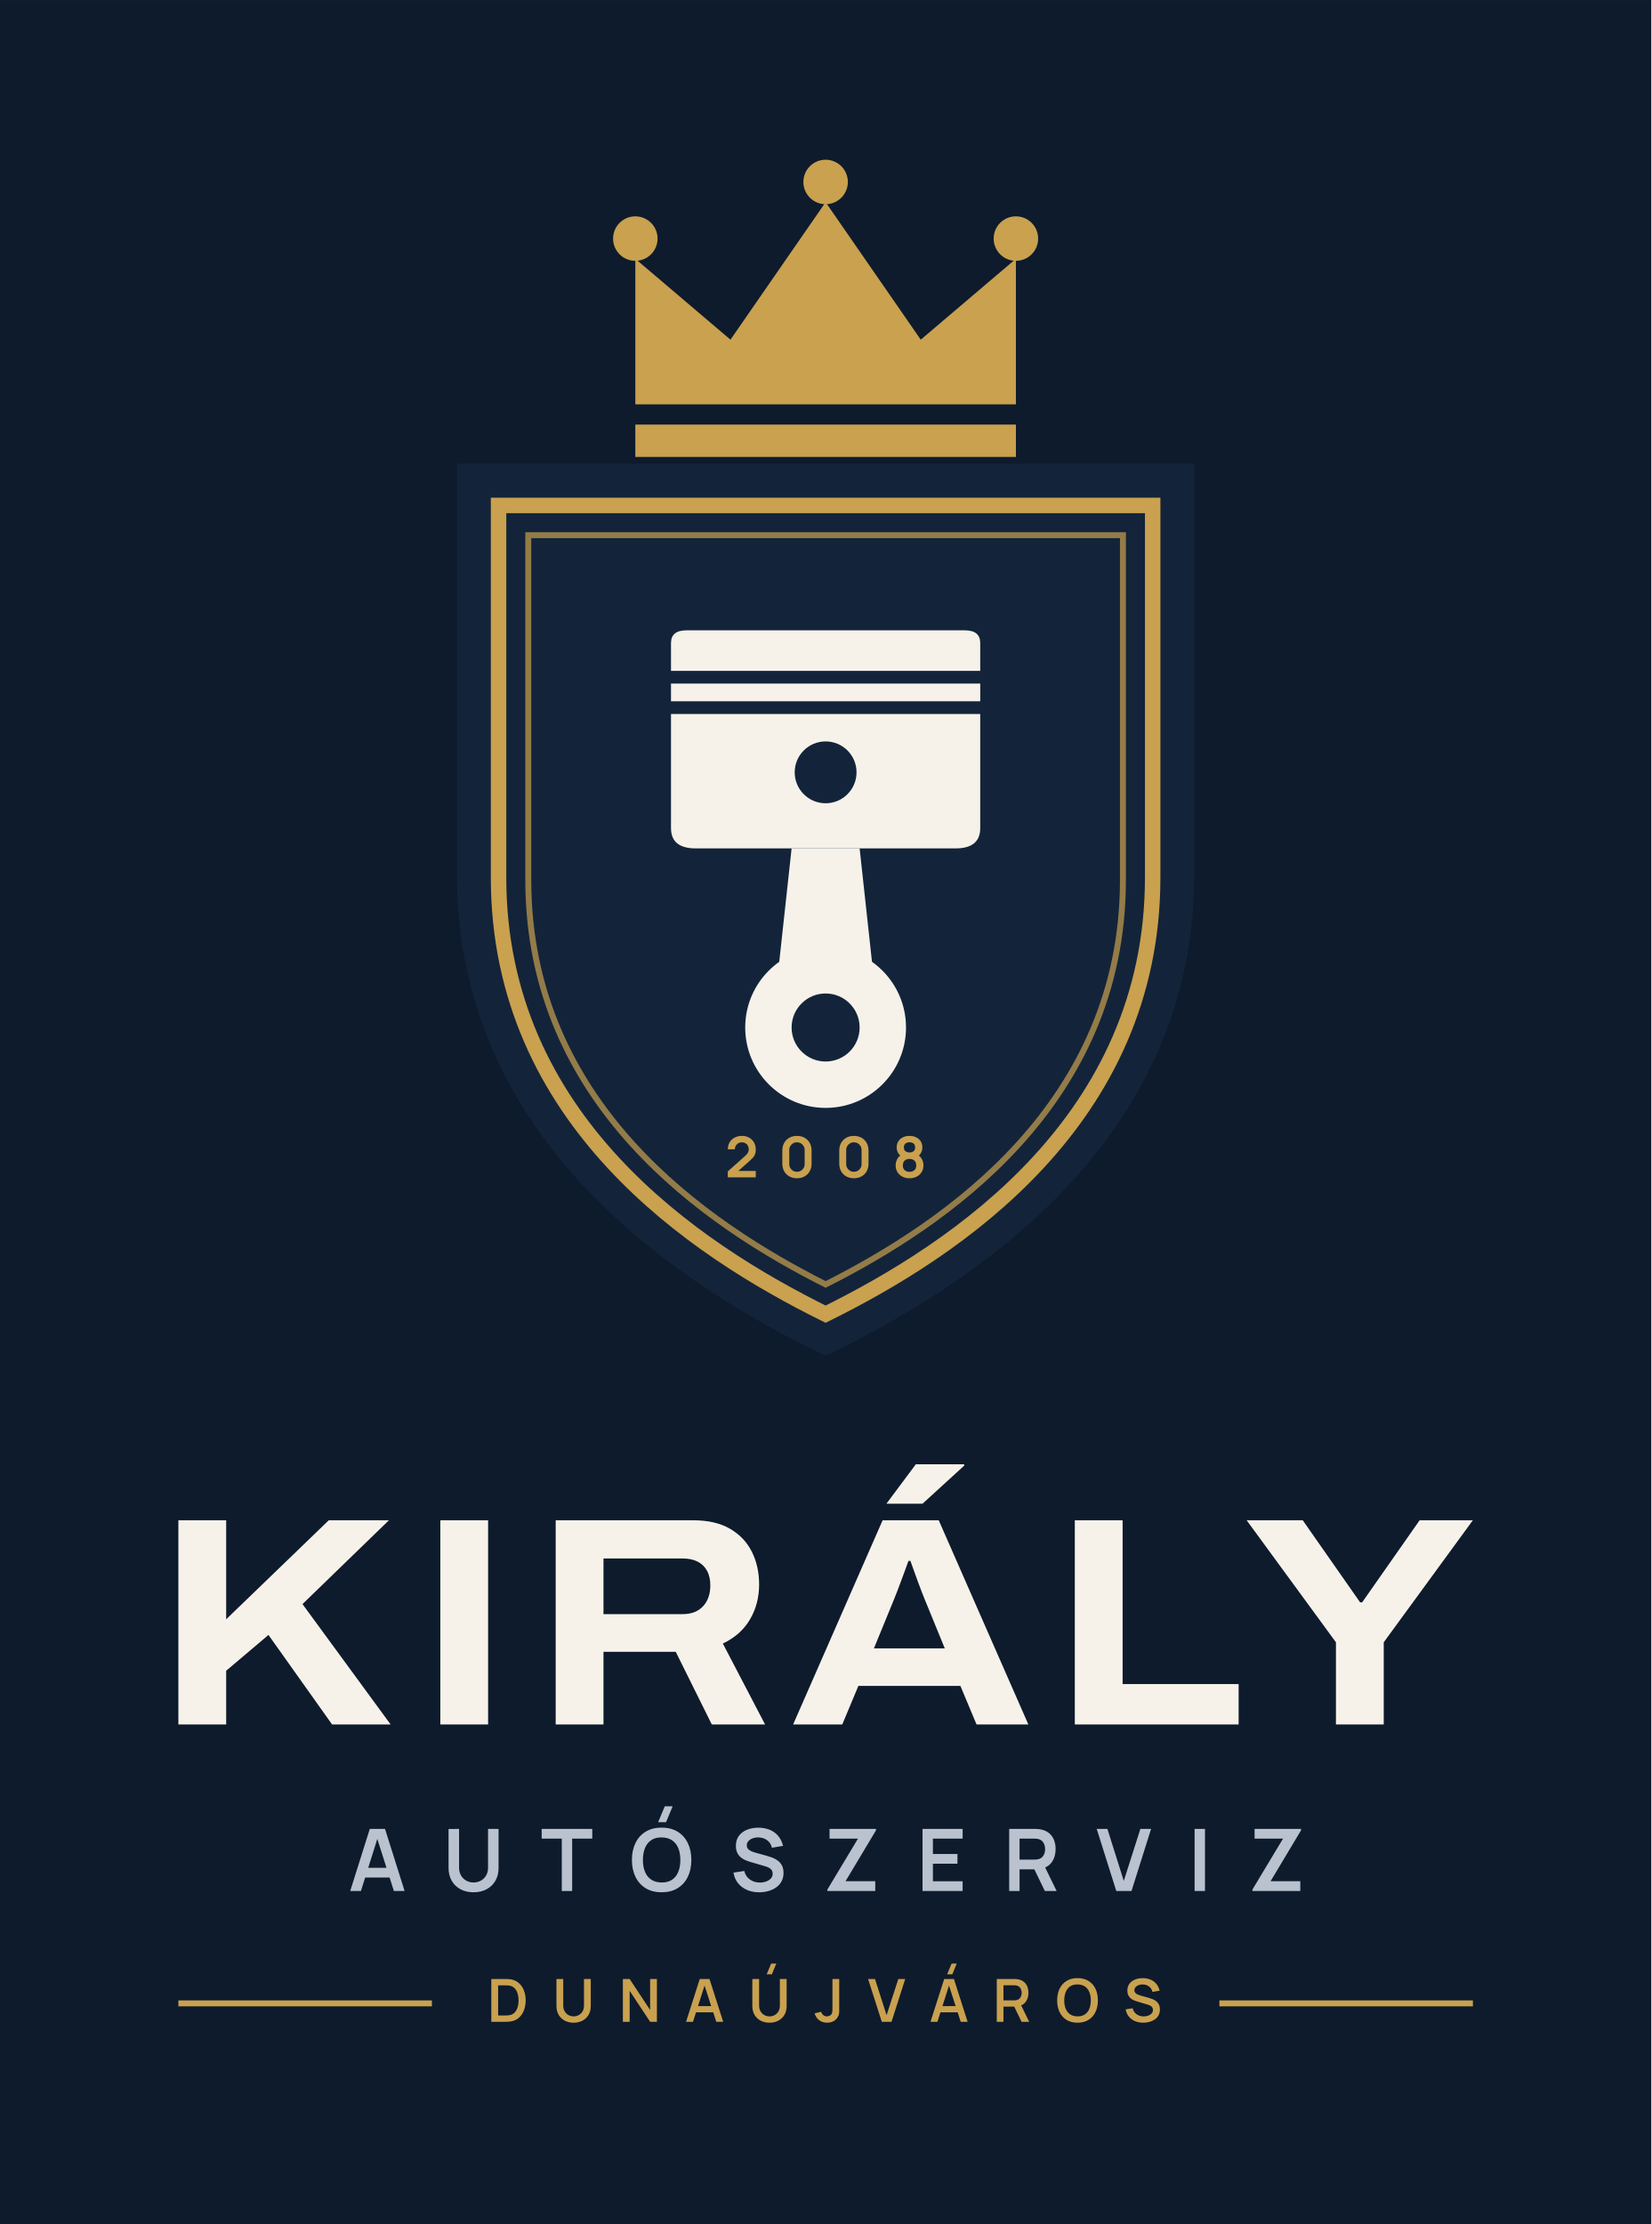
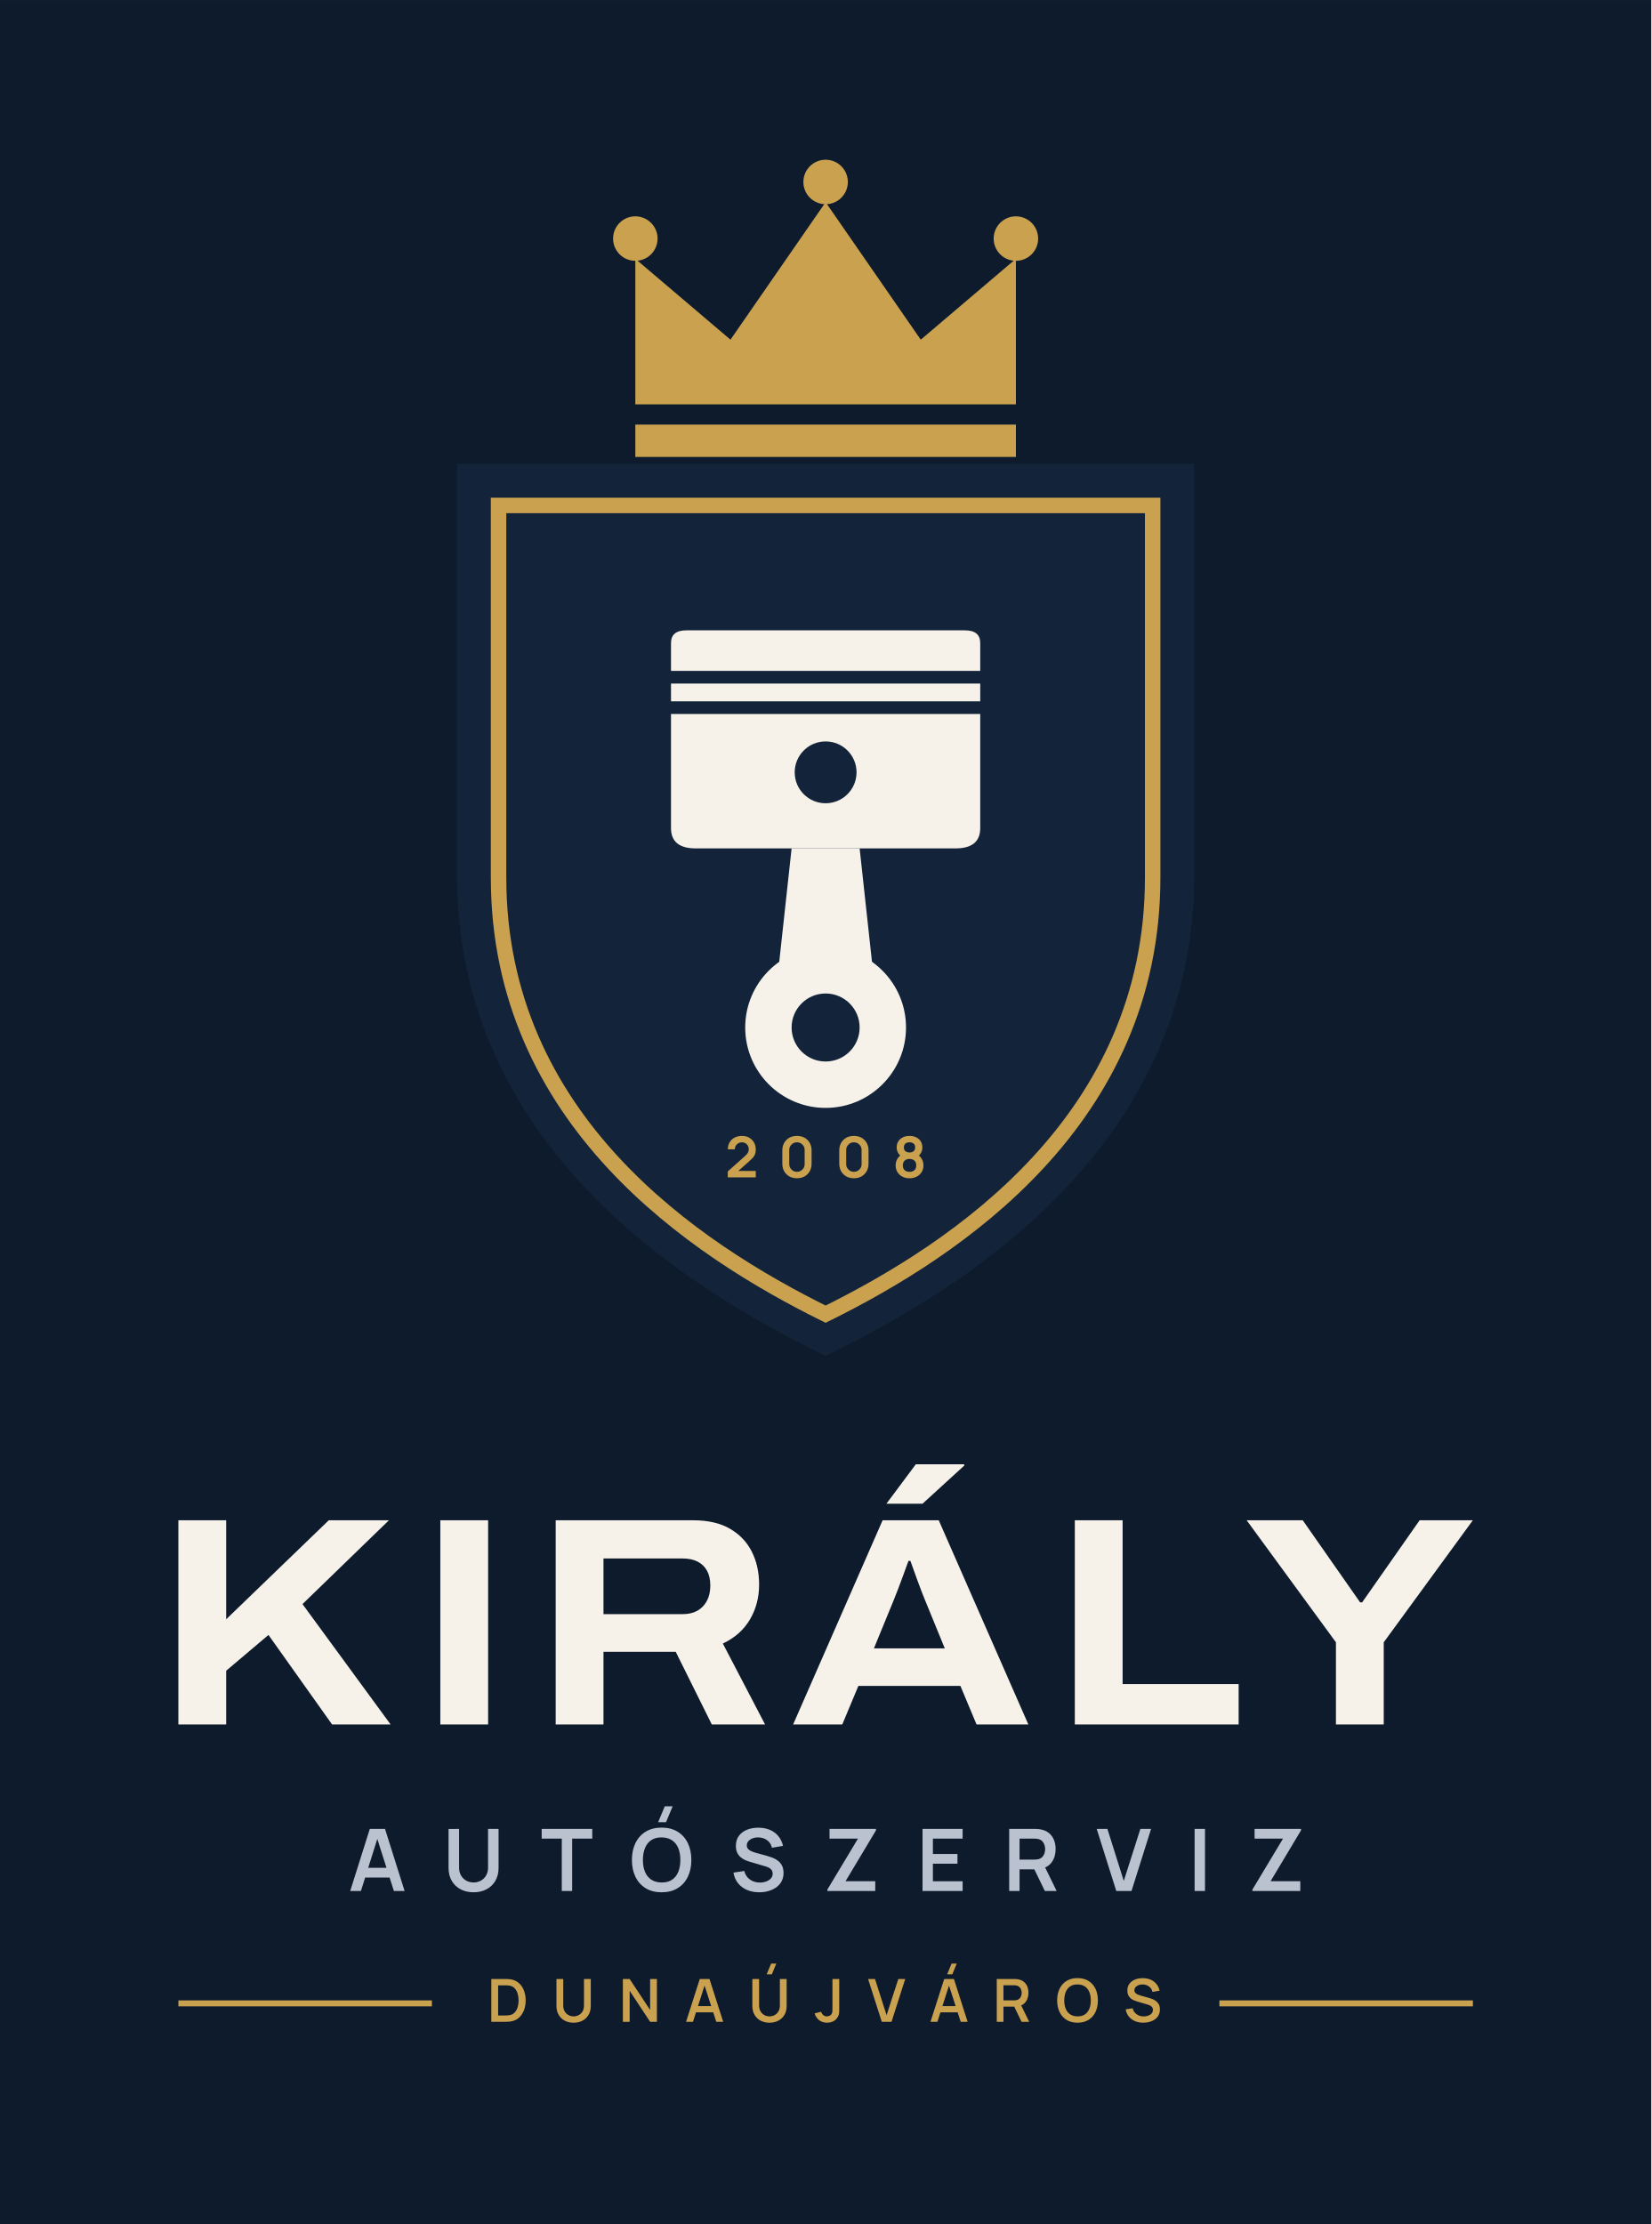
<svg xmlns="http://www.w3.org/2000/svg" viewBox="-8.84 -28 277.69 374" width="1110.75" height="1496">
  <rect x="-8.84" y="-28" width="277.69" height="374" fill="#0E1B2C" />
  <path d="M98 40 L98 15.52 L114 29.12 L130 6 L146 29.12 L162 15.52 L162 40Z" fill="#C9A14F" />
  <rect x="98" y="43.4" width="64" height="5.44" fill="#C9A14F" />
  <circle cx="98" cy="12.12" r="3.74" fill="#C9A14F" />
  <circle cx="130" cy="2.6" r="3.74" fill="#C9A14F" />
  <circle cx="162" cy="12.12" r="3.74" fill="#C9A14F" />
  <path d="M68 50H192V119C192 164 154.8 188 130 200C105.2 188 68 164 68 119Z" fill="#13243A" />
  <path d="M75 57H185V119.56C185 160.36 152 182.12 130 193C108 182.12 75 160.36 75 119.56Z" fill="none" stroke="#C9A14F" stroke-width="2.6" />
-   <path d="M80 62H180V119.96C180 157.76 150 177.92 130 188C110 177.92 80 157.76 80 119.96Z" fill="none" stroke="#C9A14F" stroke-width="1" opacity=".7" />
  <path d="M104 84.82V80.13Q104 78 106.6 78H153.4Q156 78 156 80.13V84.82Z" fill="#F6F2EA" />
  <rect x="104" y="86.95" width="52" height="2.98" fill="#F6F2EA" />
  <path d="M104 92.07H156V111.26Q156 114.67 151.84 114.67H108.16Q104 114.67 104 111.26Z M124.8 101.88a5.2 5.2 0 1 0 10.4 0a5.2 5.2 0 1 0 -10.4 0Z" fill="#F6F2EA" fill-rule="evenodd" />
  <path d="M124.28 114.67H135.72L138.32 138.55H121.68Z" fill="#F6F2EA" />
  <path d="M116.48 144.79a13.52 13.52 0 1 1 27.04 0a13.52 13.52 0 1 1 -27.04 0Z M124.28 144.79a5.72 5.72 0 1 0 11.44 0a5.72 5.72 0 1 0 -11.44 0Z" fill="#F6F2EA" fill-rule="evenodd" />
  <path d="M113.547 169.992 113.548 168.991 116.473 166.384Q116.815 166.08 116.947 165.81Q117.079 165.54 117.079 165.286Q117.079 164.946 116.934 164.677Q116.788 164.408 116.529 164.253Q116.27 164.097 115.93 164.097Q115.575 164.097 115.302 164.262Q115.03 164.426 114.877 164.695Q114.725 164.964 114.733 165.278H113.558Q113.558 164.595 113.863 164.087Q114.168 163.58 114.707 163.299Q115.247 163.018 115.953 163.018Q116.611 163.018 117.133 163.31Q117.654 163.602 117.954 164.118Q118.254 164.633 118.254 165.302Q118.254 165.791 118.121 166.123Q117.989 166.455 117.725 166.736Q117.461 167.018 117.071 167.359L114.996 169.197L114.889 168.912H118.254V169.992ZM125.18 170.143Q124.451 170.143 123.897 169.83Q123.344 169.518 123.031 168.964Q122.719 168.41 122.719 167.682V165.478Q122.719 164.75 123.031 164.196Q123.344 163.642 123.897 163.33Q124.451 163.018 125.18 163.018Q125.908 163.018 126.462 163.33Q127.015 163.642 127.328 164.196Q127.64 164.75 127.64 165.478V167.682Q127.64 168.41 127.328 168.964Q127.015 169.518 126.462 169.83Q125.908 170.143 125.18 170.143ZM125.18 169.055Q125.541 169.055 125.835 168.882Q126.128 168.71 126.301 168.416Q126.473 168.123 126.473 167.761V165.391Q126.473 165.029 126.301 164.736Q126.128 164.442 125.835 164.27Q125.541 164.097 125.18 164.097Q124.818 164.097 124.524 164.27Q124.231 164.442 124.059 164.736Q123.886 165.029 123.886 165.391V167.761Q123.886 168.123 124.059 168.416Q124.231 168.71 124.524 168.882Q124.818 169.055 125.18 169.055ZM134.756 170.143Q134.027 170.143 133.473 169.83Q132.92 169.518 132.607 168.964Q132.295 168.41 132.295 167.682V165.478Q132.295 164.75 132.607 164.196Q132.92 163.642 133.473 163.33Q134.027 163.018 134.756 163.018Q135.484 163.018 136.038 163.33Q136.591 163.642 136.904 164.196Q137.216 164.75 137.216 165.478V167.682Q137.216 168.41 136.904 168.964Q136.591 169.518 136.038 169.83Q135.484 170.143 134.756 170.143ZM134.756 169.055Q135.117 169.055 135.411 168.882Q135.704 168.71 135.877 168.416Q136.049 168.123 136.049 167.761V165.391Q136.049 165.029 135.877 164.736Q135.704 164.442 135.411 164.27Q135.117 164.097 134.756 164.097Q134.394 164.097 134.1 164.27Q133.807 164.442 133.635 164.736Q133.462 165.029 133.462 165.391V167.761Q133.462 168.123 133.635 168.416Q133.807 168.71 134.1 168.882Q134.394 169.055 134.756 169.055ZM144.11 170.143Q143.429 170.143 142.902 169.867Q142.375 169.591 142.075 169.103Q141.776 168.615 141.776 167.981Q141.776 167.416 142.037 166.932Q142.297 166.448 142.8 166.156L142.777 166.525Q142.385 166.222 142.168 165.831Q141.952 165.439 141.952 164.952Q141.952 164.364 142.229 163.93Q142.506 163.496 142.992 163.257Q143.478 163.018 144.11 163.018Q144.742 163.018 145.228 163.257Q145.714 163.496 145.991 163.93Q146.268 164.364 146.268 164.952Q146.268 165.439 146.063 165.828Q145.859 166.217 145.438 166.531L145.432 166.164Q145.928 166.44 146.191 166.928Q146.453 167.416 146.453 167.981Q146.453 168.615 146.152 169.103Q145.85 169.591 145.32 169.867Q144.791 170.143 144.11 170.143ZM144.11 169.063Q144.613 169.063 144.928 168.788Q145.242 168.513 145.242 167.981Q145.242 167.451 144.929 167.171Q144.616 166.892 144.11 166.892Q143.604 166.892 143.295 167.171Q142.986 167.451 142.986 167.981Q142.986 168.513 143.296 168.788Q143.606 169.063 144.11 169.063ZM144.11 165.804Q144.53 165.804 144.793 165.594Q145.057 165.385 145.057 164.952Q145.057 164.52 144.793 164.307Q144.53 164.094 144.11 164.094Q143.689 164.094 143.426 164.307Q143.163 164.52 143.163 164.952Q143.163 165.385 143.426 165.594Q143.689 165.804 144.11 165.804Z" fill="#C9A14F" />
  <path d="M21.157 262.0V227.659H29.195V244.309L46.448 227.659H56.566L42.029 241.754L56.85 262.0H47.008L36.309 246.942L29.195 252.961V262.0ZM65.207 262.0V227.659H73.245V262.0ZM84.607 262.0V227.659H107.716Q111.47 227.659 113.921 229.085Q116.371 230.51 117.595 232.952Q118.818 235.393 118.818 238.465Q118.818 241.707 117.281 244.33Q115.745 246.953 112.718 248.388L119.822 262.0H110.863L104.797 249.782H92.645V262.0ZM92.645 243.441H105.958Q108.152 243.441 109.381 242.127Q110.61 240.813 110.61 238.614Q110.61 237.169 110.067 236.16Q109.524 235.151 108.488 234.617Q107.452 234.083 105.958 234.083H92.645ZM124.535 262.0 139.585 227.659H149.024L164.095 262.0H155.384L152.666 255.508H135.512L132.799 262.0ZM138.125 249.197H150.039L146.695 241.03Q146.482 240.51 146.137 239.624Q145.792 238.739 145.432 237.744Q145.072 236.748 144.752 235.859Q144.432 234.969 144.263 234.493H143.929Q143.584 235.466 143.117 236.728Q142.65 237.99 142.211 239.157Q141.772 240.324 141.468 241.049ZM140.222 224.876 145.169 218.246H153.293L153.325 218.45L146.294 224.876ZM171.907 262.0V227.659H179.945V255.203H199.456V262.0ZM215.819 262.0V248.178L200.804 227.659H210.237L219.882 241.456H220.231L229.892 227.659H238.843L223.857 248.178V262.0Z" fill="#F6F2EA" />
  <path d="M50.054 290.0 53.346 279.56H55.907L59.199 290.0H57.399L54.414 280.633H54.801L51.855 290.0ZM51.891 287.736V286.104H57.372V287.736ZM70.797 290.217Q69.552 290.217 68.605 289.711Q67.657 289.204 67.124 288.284Q66.592 287.363 66.592 286.121V279.572L68.36 279.56V286.075Q68.36 286.665 68.56 287.128Q68.759 287.592 69.102 287.915Q69.444 288.238 69.884 288.406Q70.323 288.574 70.797 288.574Q71.282 288.574 71.721 288.403Q72.161 288.232 72.5 287.909Q72.84 287.586 73.036 287.122Q73.233 286.659 73.233 286.075V279.56H75.002V286.121Q75.002 287.362 74.469 288.282Q73.936 289.203 72.988 289.71Q72.041 290.217 70.797 290.217ZM85.632 290.0V281.196H82.252V279.56H90.758V281.196H87.377V290.0ZM103.162 278.436H101.835L102.954 275.754H104.281ZM102.423 290.217Q100.859 290.217 99.74 289.534Q98.621 288.85 98.023 287.624Q97.426 286.399 97.426 284.78Q97.426 283.161 98.023 281.936Q98.621 280.71 99.74 280.026Q100.859 279.342 102.423 279.342Q103.988 279.342 105.107 280.026Q106.226 280.71 106.824 281.936Q107.421 283.161 107.421 284.78Q107.421 286.399 106.824 287.624Q106.226 288.85 105.107 289.534Q103.988 290.217 102.423 290.217ZM102.423 288.569Q103.475 288.581 104.174 288.11Q104.873 287.638 105.223 286.78Q105.572 285.922 105.572 284.78Q105.572 283.638 105.223 282.792Q104.873 281.945 104.174 281.474Q103.475 281.003 102.423 280.991Q101.372 280.979 100.674 281.45Q99.977 281.921 99.627 282.78Q99.277 283.638 99.274 284.78Q99.272 285.922 99.622 286.768Q99.972 287.614 100.672 288.085Q101.372 288.557 102.423 288.569ZM118.828 290.217Q117.685 290.217 116.768 289.819Q115.85 289.42 115.26 288.677Q114.669 287.935 114.504 286.909L116.322 286.636Q116.55 287.564 117.271 288.073Q117.993 288.581 118.937 288.581Q119.494 288.581 119.988 288.406Q120.482 288.231 120.79 287.896Q121.097 287.56 121.097 287.081Q121.097 286.86 121.025 286.676Q120.953 286.493 120.812 286.348Q120.672 286.202 120.451 286.084Q120.231 285.965 119.935 285.875L117.24 285.08Q116.892 284.979 116.488 284.807Q116.085 284.634 115.727 284.335Q115.37 284.037 115.14 283.569Q114.91 283.1 114.91 282.409Q114.91 281.4 115.423 280.717Q115.936 280.034 116.801 279.691Q117.667 279.349 118.729 279.355Q119.799 279.367 120.641 279.726Q121.484 280.084 122.047 280.764Q122.611 281.443 122.844 282.412L120.967 282.733Q120.853 282.183 120.521 281.797Q120.188 281.411 119.714 281.207Q119.24 281.003 118.705 280.991Q118.181 280.979 117.737 281.143Q117.292 281.308 117.019 281.612Q116.747 281.915 116.747 282.322Q116.747 282.71 116.978 282.951Q117.21 283.191 117.557 283.334Q117.903 283.477 118.255 283.572L120.126 284.091Q120.51 284.195 120.987 284.369Q121.464 284.543 121.907 284.854Q122.349 285.165 122.636 285.674Q122.924 286.182 122.924 286.96Q122.924 287.773 122.589 288.386Q122.253 289 121.678 289.405Q121.103 289.81 120.367 290.014Q119.63 290.217 118.828 290.217ZM130.297 290.0V289.758L135.442 281.196H130.66V279.56H138.468V279.807L133.352 288.354H138.347V290.0ZM146.298 290.0V279.56H153.041V281.196H148.043V283.775H152.171V285.411H148.043V288.364H153.041V290.0ZM160.871 290.0V279.56H165.184Q165.337 279.56 165.578 279.571Q165.819 279.582 166.02 279.618Q166.925 279.758 167.516 280.223Q168.107 280.687 168.393 281.392Q168.679 282.096 168.679 282.958Q168.679 284.237 168.033 285.154Q167.388 286.07 166.054 286.29L165.31 286.356H162.615V290.0ZM166.866 290.0 164.807 285.752 166.586 285.36 168.848 290.0ZM162.615 284.72H165.112Q165.259 284.72 165.439 284.705Q165.618 284.691 165.774 284.65Q166.207 284.54 166.456 284.265Q166.706 283.99 166.81 283.641Q166.915 283.291 166.915 282.958Q166.915 282.624 166.81 282.275Q166.706 281.926 166.456 281.651Q166.207 281.376 165.774 281.266Q165.618 281.224 165.439 281.21Q165.259 281.196 165.112 281.196H162.615ZM178.88 290.0 175.588 279.56H177.388L180.141 288.306L182.932 279.56H184.733L181.441 290.0ZM192.053 290.0V279.56H193.798V290.0ZM201.775 290.0V289.758L206.92 281.196H202.138V279.56H209.946V279.807L204.83 288.354H209.825V290.0Z" fill="#B9C2CE" />
  <path d="M73.782 312.0V304.8H76.057Q76.154 304.8 76.424 304.805Q76.694 304.81 76.942 304.842Q77.794 304.95 78.378 305.449Q78.962 305.947 79.262 306.716Q79.562 307.484 79.562 308.4Q79.562 309.317 79.262 310.086Q78.962 310.854 78.378 311.352Q77.794 311.85 76.942 311.957Q76.695 311.989 76.423 311.994Q76.151 312.0 76.057 312.0ZM74.93 310.935H76.057Q76.219 310.935 76.452 310.926Q76.685 310.916 76.865 310.882Q77.395 310.781 77.726 310.416Q78.057 310.05 78.214 309.521Q78.37 308.991 78.37 308.4Q78.37 307.79 78.21 307.261Q78.05 306.731 77.717 306.373Q77.384 306.015 76.865 305.918Q76.685 305.88 76.45 305.873Q76.215 305.865 76.057 305.865H74.93ZM87.622 312.15Q86.77 312.15 86.12 311.802Q85.47 311.454 85.104 310.822Q84.737 310.19 84.737 309.337V304.808L85.877 304.8V309.295Q85.877 309.728 86.024 310.062Q86.17 310.396 86.418 310.626Q86.666 310.855 86.979 310.972Q87.292 311.09 87.622 311.09Q87.96 311.09 88.273 310.971Q88.586 310.851 88.832 310.622Q89.079 310.392 89.223 310.058Q89.367 309.724 89.367 309.295V304.8H90.507V309.337Q90.507 310.189 90.141 310.821Q89.775 311.452 89.125 311.801Q88.475 312.15 87.622 312.15ZM95.907 312.0V304.8H97.047L100.49 310.012V304.8H101.63V312.0H100.49L97.047 306.785V312.0ZM106.532 312.0 108.837 304.8H110.472L112.778 312.0H111.615L109.507 305.485H109.778L107.695 312.0ZM107.772 310.408V309.355H111.542V310.408ZM120.96 304.012H120.092L120.835 302.212H121.702ZM120.562 312.15Q119.71 312.15 119.06 311.802Q118.41 311.454 118.044 310.822Q117.677 310.19 117.677 309.337V304.808L118.817 304.8V309.295Q118.817 309.728 118.964 310.062Q119.11 310.396 119.358 310.626Q119.606 310.855 119.919 310.972Q120.232 311.09 120.562 311.09Q120.9 311.09 121.213 310.971Q121.526 310.851 121.772 310.622Q122.019 310.392 122.163 310.058Q122.307 309.724 122.307 309.295V304.8H123.447V309.337Q123.447 310.189 123.081 310.821Q122.715 311.452 122.065 311.801Q121.415 312.15 120.562 312.15ZM130.252 312.147Q129.445 312.147 128.903 311.722Q128.361 311.298 128.147 310.577L129.26 310.312Q129.322 310.632 129.599 310.861Q129.875 311.09 130.212 311.09Q130.436 311.09 130.681 310.974Q130.925 310.858 131.045 310.598Q131.124 310.426 131.137 310.2Q131.15 309.974 131.15 309.67V304.8H132.29V309.67Q132.29 309.998 132.287 310.248Q132.284 310.499 132.236 310.721Q132.189 310.942 132.052 311.178Q131.764 311.68 131.293 311.914Q130.822 312.147 130.252 312.147ZM139.447 312.0 137.142 304.8H138.305L140.252 310.887L142.225 304.8H143.387L141.082 312.0ZM151.307 304.012H150.44L151.182 302.212H152.05ZM147.637 312.0 149.942 304.8H151.577L153.882 312.0H152.72L150.612 305.485H150.882L148.8 312.0ZM148.877 310.408V309.355H152.647V310.408ZM158.782 312.0V304.8H161.725Q161.83 304.8 161.991 304.808Q162.151 304.815 162.29 304.84Q162.904 304.935 163.309 305.253Q163.714 305.571 163.912 306.054Q164.11 306.536 164.11 307.125Q164.11 307.996 163.667 308.623Q163.225 309.25 162.325 309.402L161.855 309.45H159.907V312.0ZM162.955 312.0 161.535 309.07 162.675 308.8 164.235 312.0ZM159.907 308.392H161.68Q161.78 308.392 161.903 308.382Q162.026 308.373 162.135 308.345Q162.445 308.269 162.628 308.073Q162.811 307.877 162.891 307.625Q162.97 307.373 162.97 307.125Q162.97 306.877 162.891 306.625Q162.811 306.373 162.628 306.177Q162.445 305.981 162.135 305.905Q162.026 305.876 161.903 305.867Q161.78 305.858 161.68 305.858H159.907ZM172.362 312.15Q171.284 312.15 170.517 311.678Q169.751 311.205 169.344 310.36Q168.938 309.515 168.938 308.4Q168.938 307.285 169.344 306.44Q169.751 305.595 170.517 305.123Q171.284 304.65 172.362 304.65Q173.441 304.65 174.207 305.123Q174.974 305.595 175.381 306.44Q175.787 307.285 175.787 308.4Q175.787 309.515 175.381 310.36Q174.974 311.205 174.207 311.678Q173.441 312.15 172.362 312.15ZM172.362 311.085Q173.107 311.092 173.603 310.757Q174.099 310.421 174.347 309.814Q174.595 309.206 174.595 308.4Q174.595 307.594 174.347 306.993Q174.099 306.392 173.603 306.058Q173.107 305.723 172.362 305.715Q171.617 305.707 171.123 306.043Q170.629 306.377 170.381 306.986Q170.132 307.594 170.13 308.4Q170.127 309.206 170.376 309.806Q170.624 310.406 171.121 310.742Q171.617 311.077 172.362 311.085ZM183.425 312.15Q182.642 312.15 182.015 311.879Q181.387 311.608 180.982 311.103Q180.577 310.599 180.462 309.902L181.632 309.725Q181.794 310.375 182.305 310.734Q182.816 311.092 183.492 311.092Q183.901 311.092 184.255 310.964Q184.609 310.835 184.826 310.591Q185.042 310.346 185.042 310.0Q185.042 309.826 184.984 309.688Q184.926 309.55 184.818 309.444Q184.71 309.339 184.551 309.256Q184.391 309.174 184.19 309.113L182.337 308.565Q182.082 308.491 181.804 308.367Q181.525 308.244 181.285 308.038Q181.045 307.831 180.894 307.516Q180.742 307.2 180.742 306.743Q180.742 306.061 181.091 305.594Q181.439 305.127 182.029 304.891Q182.619 304.654 183.347 304.658Q184.082 304.665 184.661 304.914Q185.24 305.163 185.626 305.631Q186.011 306.1 186.165 306.765L184.957 306.973Q184.88 306.579 184.644 306.299Q184.407 306.02 184.066 305.871Q183.724 305.723 183.332 305.715Q182.951 305.707 182.632 305.829Q182.314 305.951 182.121 306.173Q181.927 306.394 181.927 306.688Q181.927 306.971 182.094 307.146Q182.261 307.321 182.51 307.424Q182.759 307.527 183.007 307.595L184.317 307.962Q184.575 308.033 184.899 308.151Q185.222 308.27 185.524 308.483Q185.825 308.696 186.021 309.044Q186.217 309.392 186.217 309.925Q186.217 310.476 185.992 310.894Q185.766 311.312 185.376 311.591Q184.986 311.869 184.483 312.009Q183.98 312.15 183.425 312.15Z" fill="#C9A14F" />
  <rect x="21.16" y="308.4" width="42.63" height="1" fill="#C9A14F" />
  <rect x="196.22" y="308.4" width="42.63" height="1" fill="#C9A14F" />
</svg>
